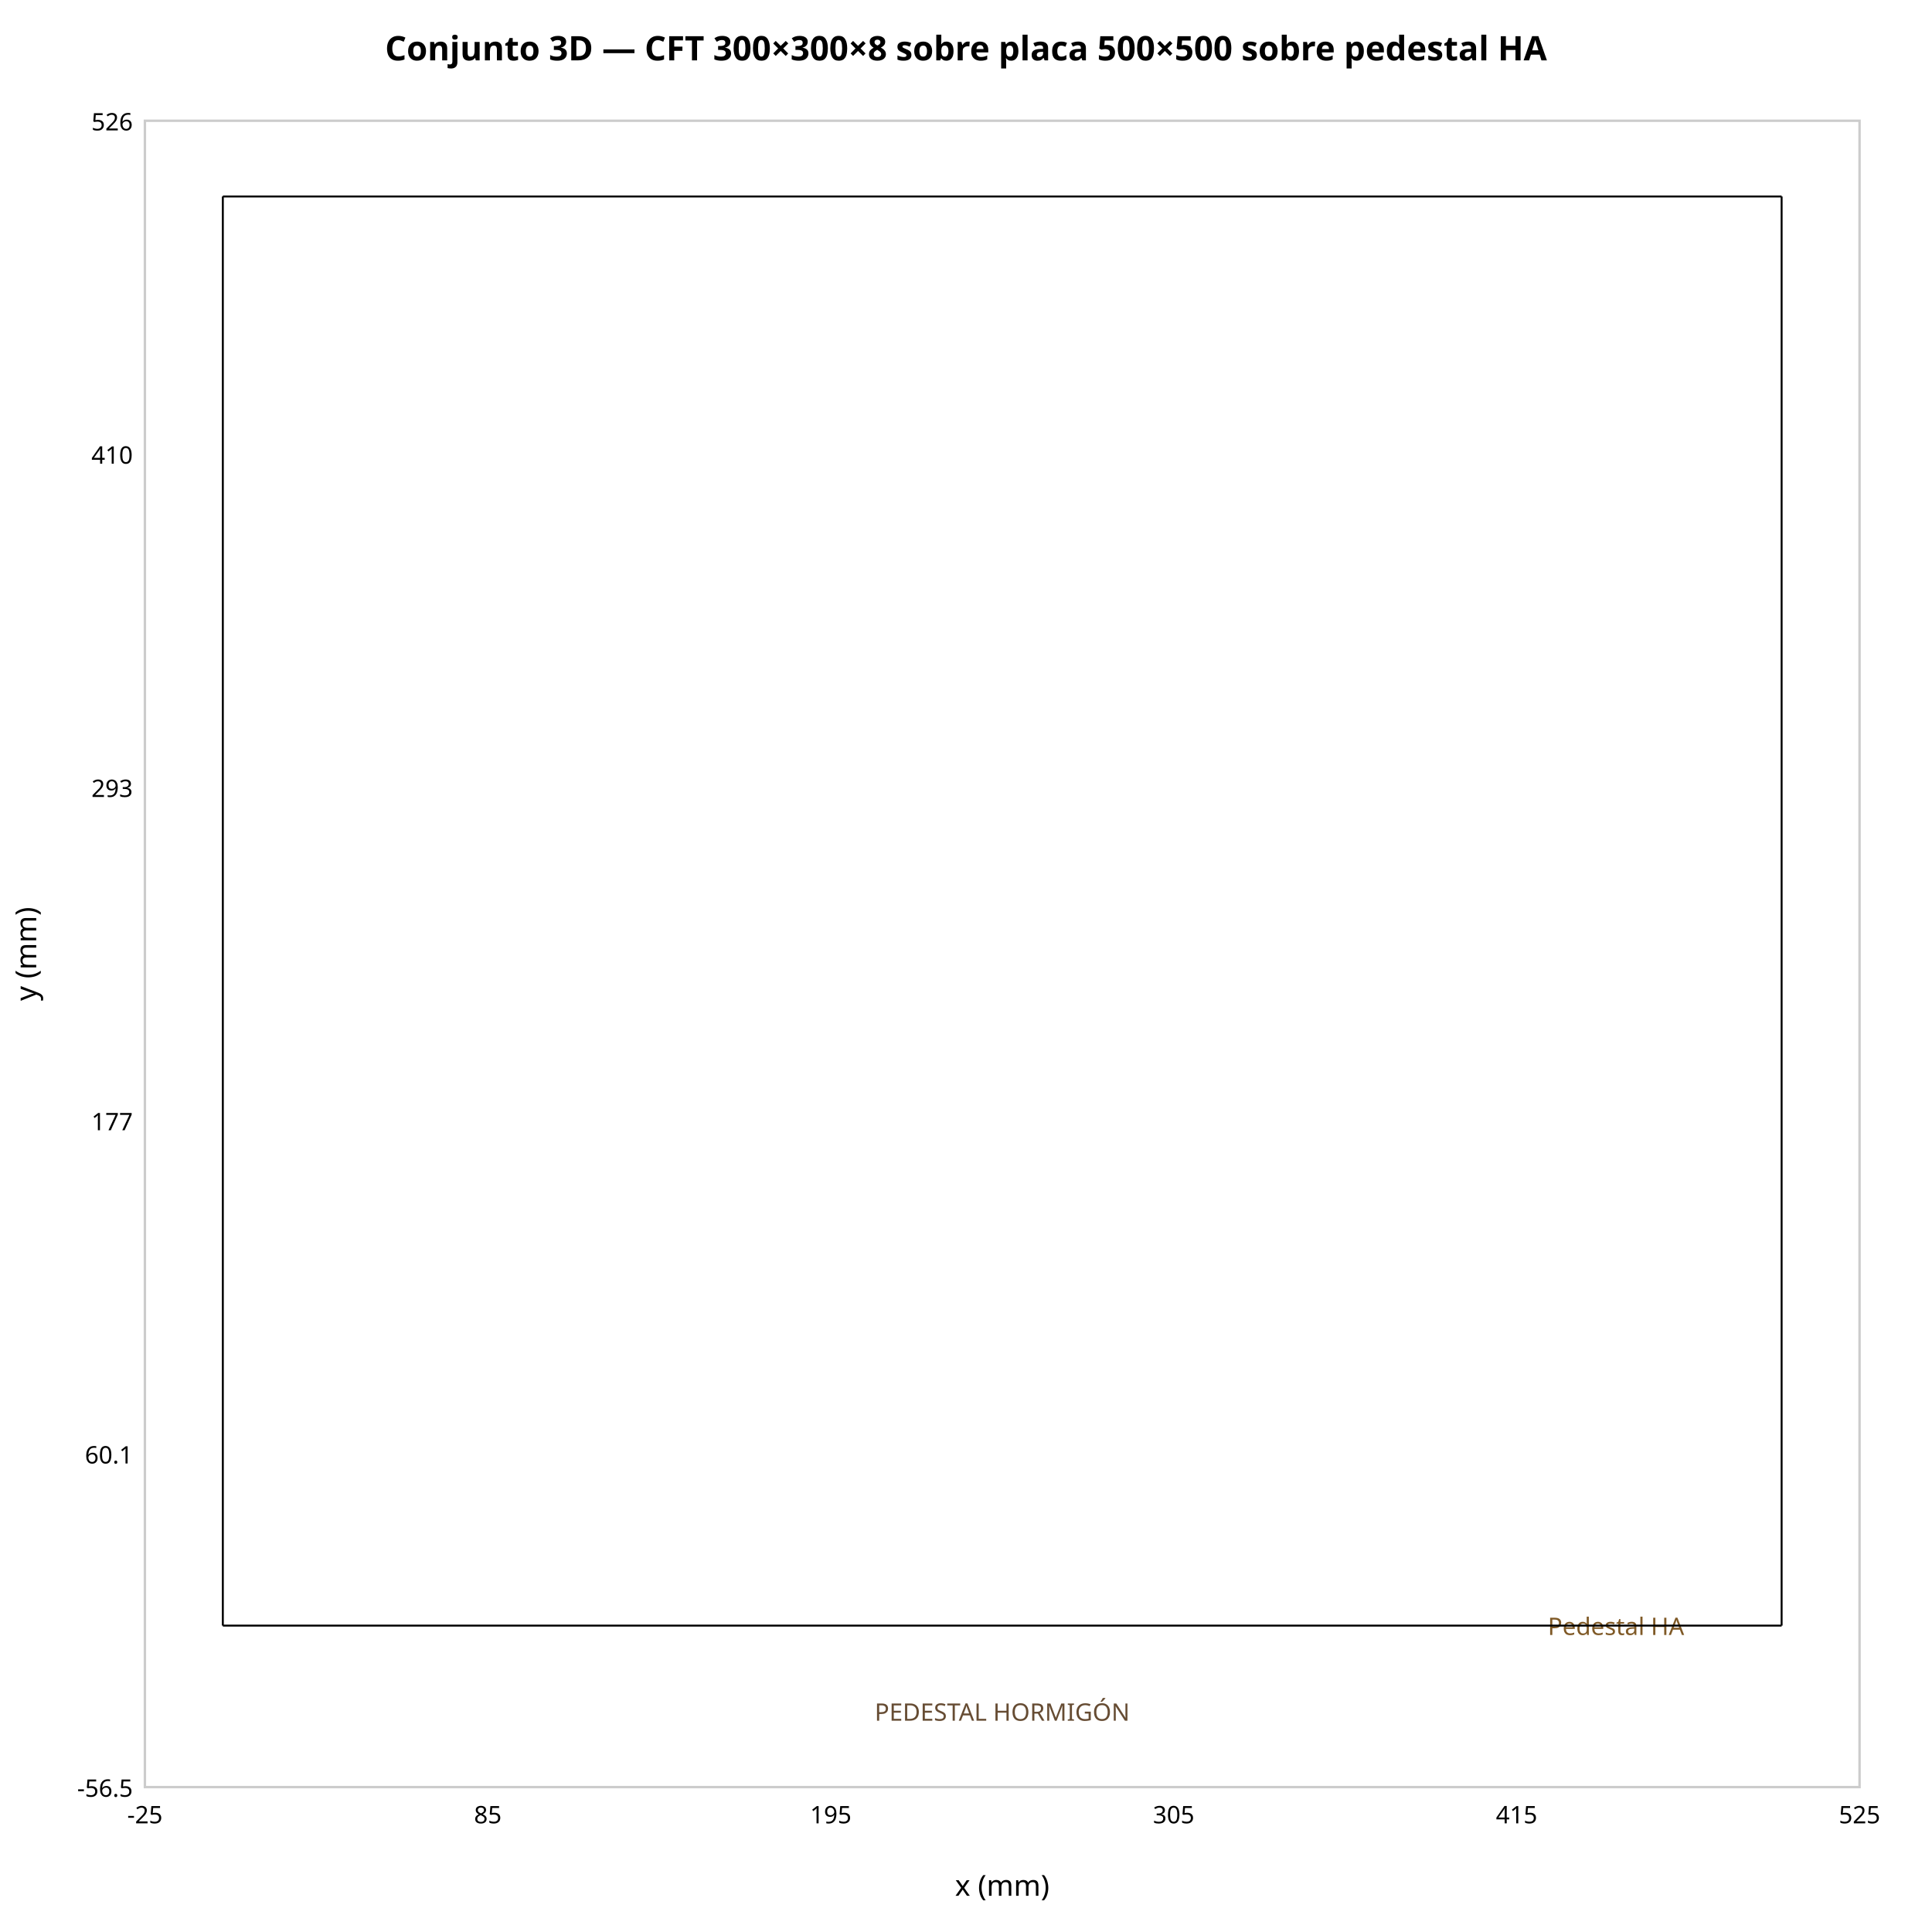
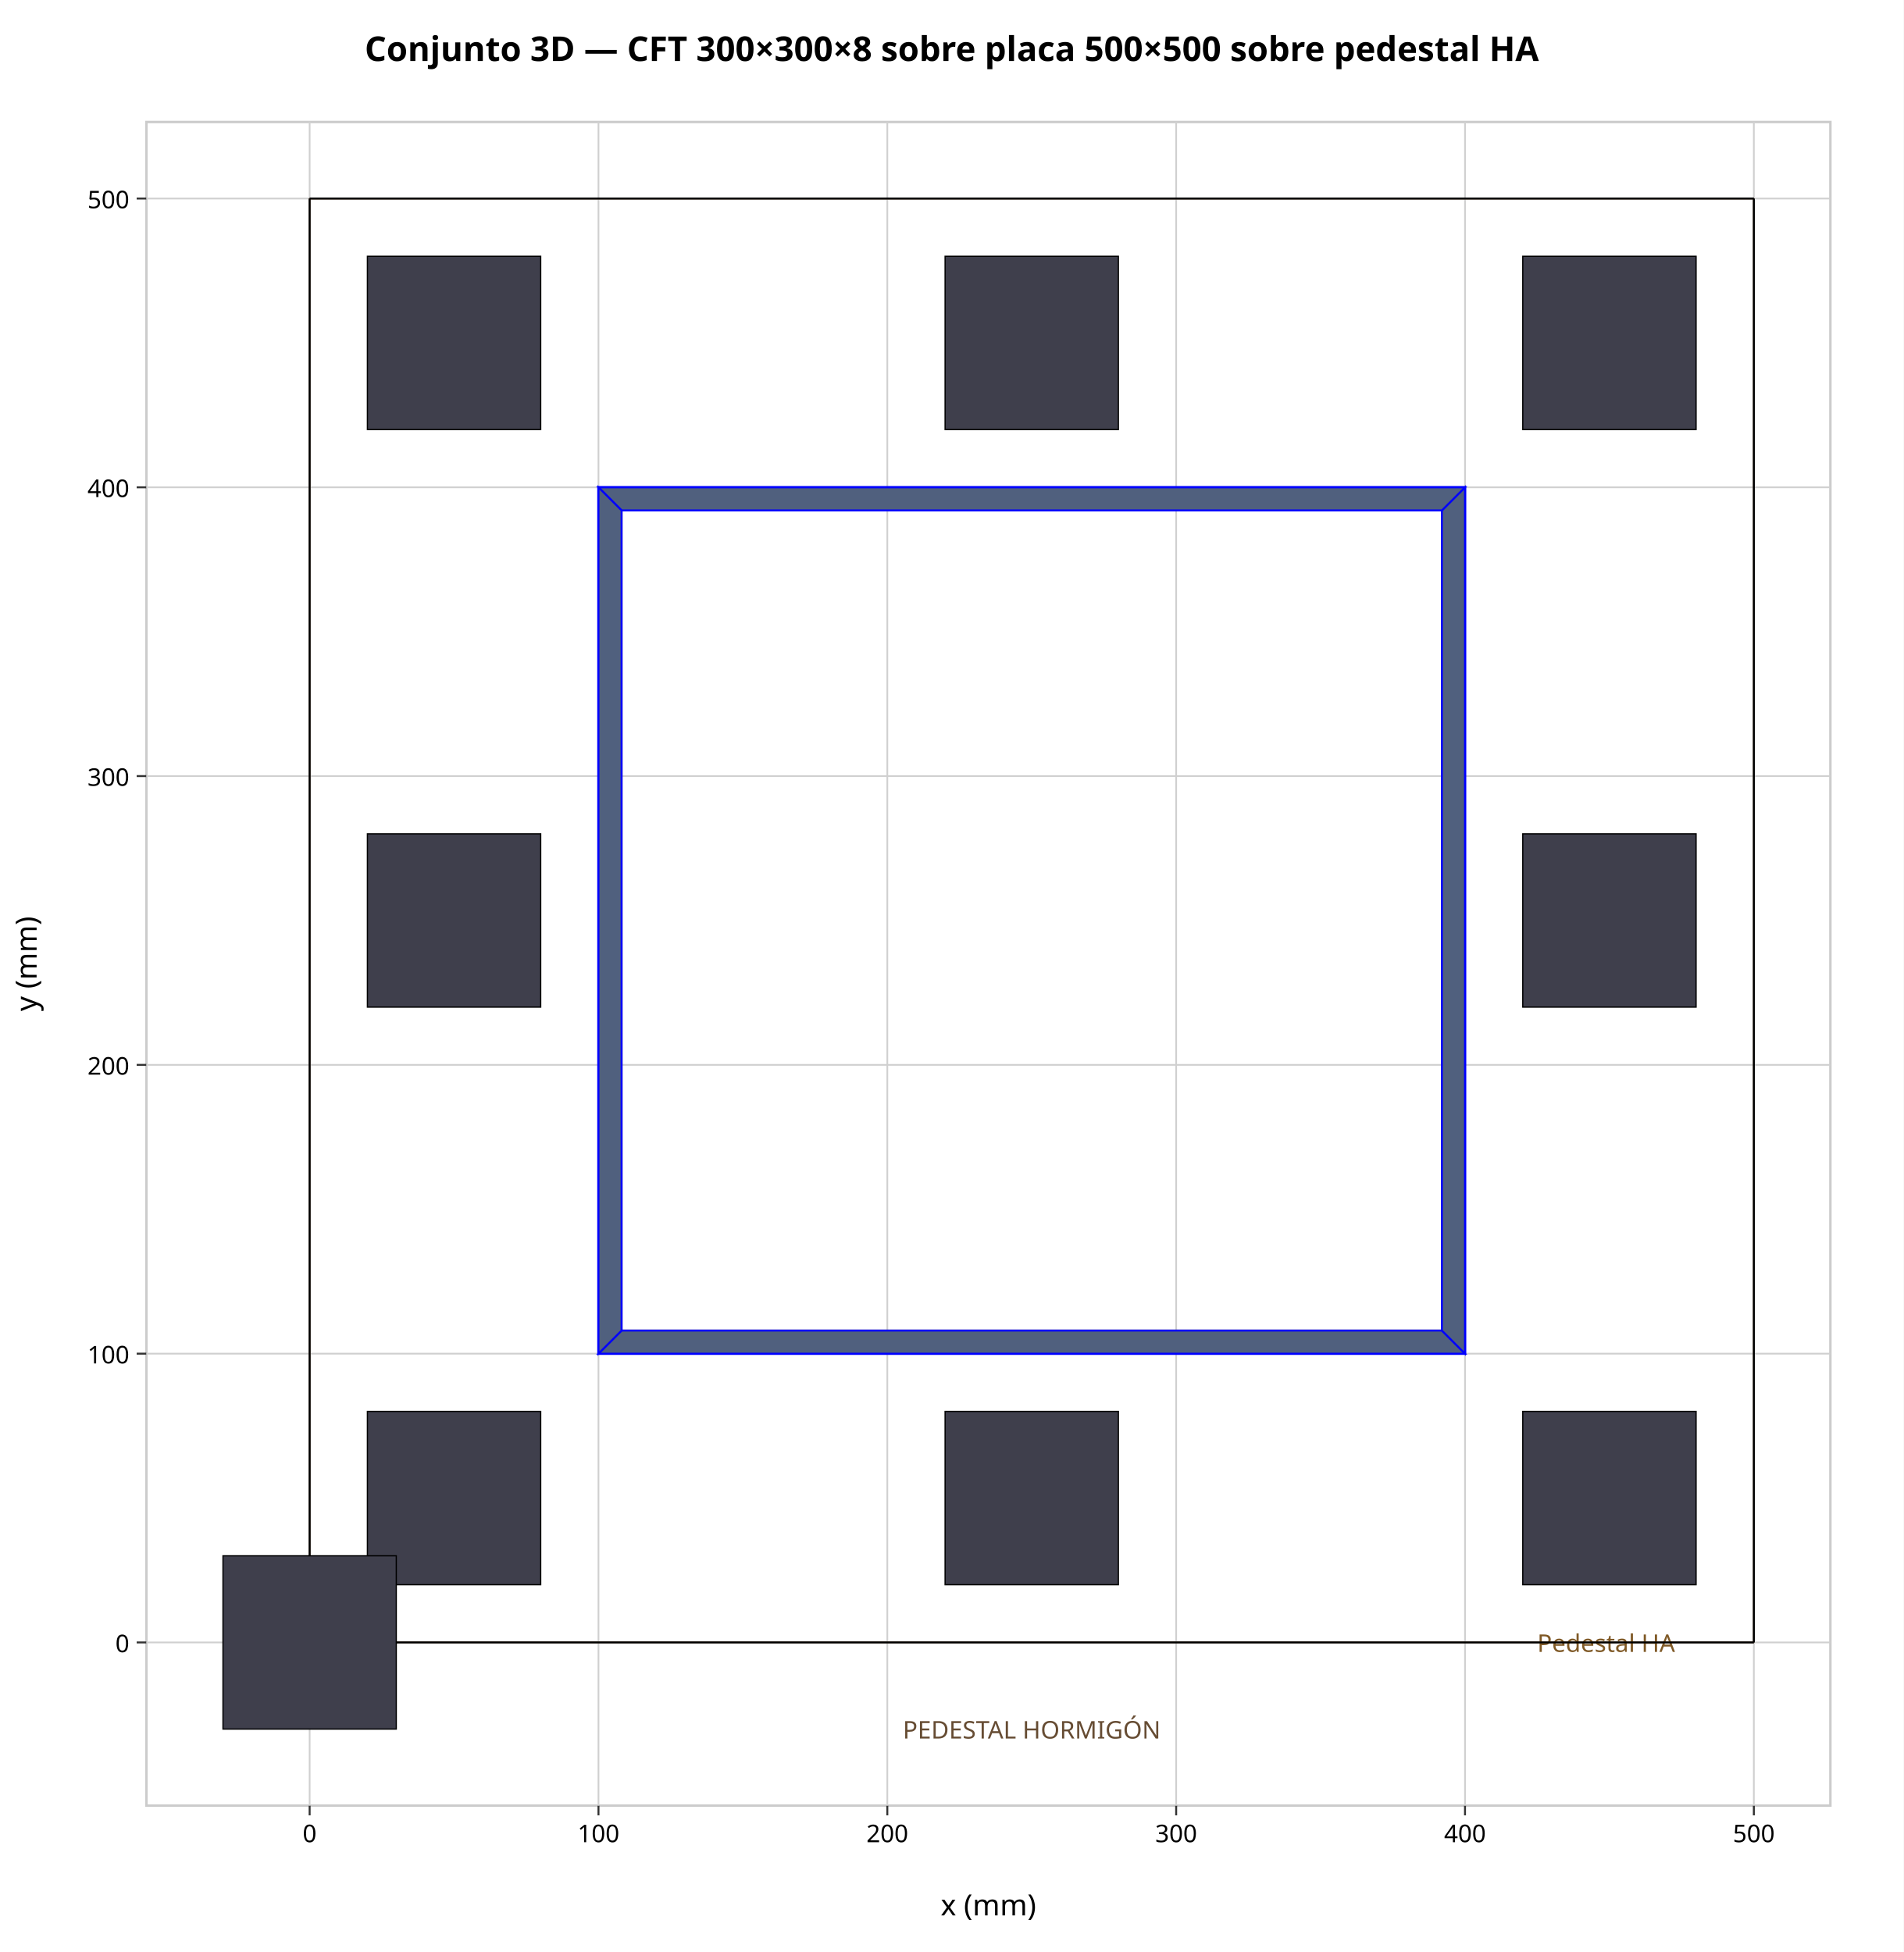
- <svg xmlns="http://www.w3.org/2000/svg" width="800" height="800" viewBox="0 0 800 800">
-   <rect x="0" y="0" width="800" height="800" fill="white" />
-   <rect x="60" y="50" width="710" height="690" fill="none" stroke="#ccc" />
-   <text x="400" y="25" text-anchor="middle" font-family="sans-serif" font-size="14" font-weight="bold">Conjunto 3D — CFT 300×300×8 sobre placa 500×500 sobre pedestal HA</text>
-   <text x="415" y="785" text-anchor="middle" font-family="sans-serif" font-size="12">x (mm)</text>
+ <svg xmlns="http://www.w3.org/2000/svg" width="780" height="800" viewBox="0 0 780 800">
+   <rect x="0" y="0" width="780" height="800" fill="white" />
+   <rect x="60" y="50" width="690" height="690" fill="none" stroke="#ccc" />
+   <text x="390" y="25" text-anchor="middle" font-family="sans-serif" font-size="14" font-weight="bold">Conjunto 3D — CFT 300×300×8 sobre placa 500×500 sobre pedestal HA</text>
+   <text x="405" y="785" text-anchor="middle" font-family="sans-serif" font-size="12">x (mm)</text>
  <text x="15" y="395" text-anchor="middle" font-family="sans-serif" font-size="12" transform="rotate(-90 15 395)">y (mm)</text>
-   <text x="60" y="755" text-anchor="middle" font-family="sans-serif" font-size="10">-25</text>
-   <text x="55" y="744" text-anchor="end" font-family="sans-serif" font-size="10">-56.5</text>
-   <text x="202" y="755" text-anchor="middle" font-family="sans-serif" font-size="10">85</text>
-   <text x="55" y="606" text-anchor="end" font-family="sans-serif" font-size="10">60.1</text>
-   <text x="344" y="755" text-anchor="middle" font-family="sans-serif" font-size="10">195</text>
-   <text x="55" y="468" text-anchor="end" font-family="sans-serif" font-size="10">177</text>
-   <text x="486" y="755" text-anchor="middle" font-family="sans-serif" font-size="10">305</text>
-   <text x="55" y="330" text-anchor="end" font-family="sans-serif" font-size="10">293</text>
-   <text x="628" y="755" text-anchor="middle" font-family="sans-serif" font-size="10">415</text>
-   <text x="55" y="192" text-anchor="end" font-family="sans-serif" font-size="10">410</text>
-   <text x="770" y="755" text-anchor="middle" font-family="sans-serif" font-size="10">525</text>
-   <text x="55" y="54" text-anchor="end" font-family="sans-serif" font-size="10">526</text>
+   <text x="126.87" y="755" text-anchor="middle" font-family="sans-serif" font-size="10">0</text>
+   <line x1="126.87" y1="740" x2="126.87" y2="744" stroke="#333" stroke-width="0.8" />
+   <line x1="126.87" y1="50" x2="126.87" y2="740" stroke="#d0d0d0" stroke-width="0.7" />
+   <text x="245.223" y="755" text-anchor="middle" font-family="sans-serif" font-size="10">100</text>
+   <line x1="245.223" y1="740" x2="245.223" y2="744" stroke="#333" stroke-width="0.8" />
+   <line x1="245.223" y1="50" x2="245.223" y2="740" stroke="#d0d0d0" stroke-width="0.7" />
+   <text x="363.576" y="755" text-anchor="middle" font-family="sans-serif" font-size="10">200</text>
+   <line x1="363.576" y1="740" x2="363.576" y2="744" stroke="#333" stroke-width="0.8" />
+   <line x1="363.576" y1="50" x2="363.576" y2="740" stroke="#d0d0d0" stroke-width="0.7" />
+   <text x="481.93" y="755" text-anchor="middle" font-family="sans-serif" font-size="10">300</text>
+   <line x1="481.93" y1="740" x2="481.93" y2="744" stroke="#333" stroke-width="0.8" />
+   <line x1="481.93" y1="50" x2="481.93" y2="740" stroke="#d0d0d0" stroke-width="0.7" />
+   <text x="600.283" y="755" text-anchor="middle" font-family="sans-serif" font-size="10">400</text>
+   <line x1="600.283" y1="740" x2="600.283" y2="744" stroke="#333" stroke-width="0.8" />
+   <line x1="600.283" y1="50" x2="600.283" y2="740" stroke="#d0d0d0" stroke-width="0.7" />
+   <text x="718.636" y="755" text-anchor="middle" font-family="sans-serif" font-size="10">500</text>
+   <line x1="718.636" y1="740" x2="718.636" y2="744" stroke="#333" stroke-width="0.8" />
+   <line x1="718.636" y1="50" x2="718.636" y2="740" stroke="#d0d0d0" stroke-width="0.7" />
+   <text x="53" y="677.13" text-anchor="end" font-family="sans-serif" font-size="10">0</text>
+   <line x1="56" y1="673.13" x2="60" y2="673.13" stroke="#333" stroke-width="0.8" />
+   <line x1="60" y1="673.13" x2="750" y2="673.13" stroke="#d0d0d0" stroke-width="0.7" />
+   <text x="53" y="558.777" text-anchor="end" font-family="sans-serif" font-size="10">100</text>
+   <line x1="56" y1="554.777" x2="60" y2="554.777" stroke="#333" stroke-width="0.8" />
+   <line x1="60" y1="554.777" x2="750" y2="554.777" stroke="#d0d0d0" stroke-width="0.7" />
+   <text x="53" y="440.424" text-anchor="end" font-family="sans-serif" font-size="10">200</text>
+   <line x1="56" y1="436.424" x2="60" y2="436.424" stroke="#333" stroke-width="0.8" />
+   <line x1="60" y1="436.424" x2="750" y2="436.424" stroke="#d0d0d0" stroke-width="0.7" />
+   <text x="53" y="322.07" text-anchor="end" font-family="sans-serif" font-size="10">300</text>
+   <line x1="56" y1="318.07" x2="60" y2="318.07" stroke="#333" stroke-width="0.8" />
+   <line x1="60" y1="318.07" x2="750" y2="318.07" stroke="#d0d0d0" stroke-width="0.7" />
+   <text x="53" y="203.717" text-anchor="end" font-family="sans-serif" font-size="10">400</text>
+   <line x1="56" y1="199.717" x2="60" y2="199.717" stroke="#333" stroke-width="0.8" />
+   <line x1="60" y1="199.717" x2="750" y2="199.717" stroke="#d0d0d0" stroke-width="0.7" />
+   <text x="53" y="85.364" text-anchor="end" font-family="sans-serif" font-size="10">500</text>
+   <line x1="56" y1="81.364" x2="60" y2="81.364" stroke="#333" stroke-width="0.8" />
+   <line x1="60" y1="81.364" x2="750" y2="81.364" stroke="#d0d0d0" stroke-width="0.7" />
  <defs>
    <clipPath id="plot">
-       <rect x="60" y="50" width="710" height="690" />
+       <rect x="60" y="50" width="690" height="690" />
    </clipPath>
  </defs>
  <g clip-path="url(#plot)">
-     <text x="640.91" y="673.13" fill="rgb(127,89,38)" font-family="sans-serif" font-size="10" text-anchor="start" dominant-baseline="central">Pedestal HA</text>
-     <polygon points="92.27,673.13 737.73,673.13 737.73,673.13 92.27,673.13" fill="rgb(89,107,140)" fill-opacity="1" stroke="black" stroke-width="0.8" />
-     <polygon points="737.73,673.13 737.73,81.36 737.73,81.36 737.73,673.13" fill="rgb(89,107,140)" fill-opacity="1" stroke="black" stroke-width="0.8" />
-     <polygon points="737.73,81.36 92.27,81.36 92.27,81.36 737.73,81.36" fill="rgb(89,107,140)" fill-opacity="1" stroke="black" stroke-width="0.8" />
-     <polygon points="92.27,81.36 92.27,673.13 92.27,673.13 92.27,81.36" fill="rgb(89,107,140)" fill-opacity="1" stroke="black" stroke-width="0.8" />
-     <text x="415.00" y="708.64" fill="rgb(102,76,51)" font-family="sans-serif" font-size="10" text-anchor="middle" dominant-baseline="central">PEDESTAL HORMIGÓN</text>
+     <polygon points="126.87,673.13 718.64,673.13 718.64,673.13 126.87,673.13" fill="rgb(209,204,183)" fill-opacity="0.9" stroke="rgb(153,127,102)" stroke-width="0.8" />
+     <polygon points="718.64,673.13 718.64,81.36 718.64,81.36 718.64,673.13" fill="rgb(209,204,183)" fill-opacity="0.9" stroke="rgb(153,127,102)" stroke-width="0.8" />
+     <polygon points="718.64,81.36 126.87,81.36 126.87,81.36 718.64,81.36" fill="rgb(209,204,183)" fill-opacity="0.9" stroke="rgb(153,127,102)" stroke-width="0.8" />
+     <polygon points="126.87,81.36 126.87,673.13 126.87,673.13 126.87,81.36" fill="rgb(209,204,183)" fill-opacity="0.9" stroke="rgb(153,127,102)" stroke-width="0.8" />
+     <text x="629.87" y="673.13" fill="rgb(127,89,38)" font-family="sans-serif" font-size="10" text-anchor="start" dominant-baseline="central">Pedestal HA</text>
+     <polygon points="126.87,673.13 718.64,673.13 718.64,673.13 126.87,673.13" fill="rgb(89,107,140)" fill-opacity="1" stroke="#000000" stroke-width="0.8" />
+     <polygon points="718.64,673.13 718.64,81.36 718.64,81.36 718.64,673.13" fill="rgb(89,107,140)" fill-opacity="1" stroke="#000000" stroke-width="0.8" />
+     <polygon points="718.64,81.36 126.87,81.36 126.87,81.36 718.64,81.36" fill="rgb(89,107,140)" fill-opacity="1" stroke="#000000" stroke-width="0.8" />
+     <polygon points="126.87,81.36 126.87,673.13 126.87,673.13 126.87,81.36" fill="rgb(89,107,140)" fill-opacity="1" stroke="#000000" stroke-width="0.8" />
+     <polygon points="197.88,613.95 196.98,609.42 196.98,609.42 197.88,613.95" fill="rgb(45,45,45)" fill-opacity="1" stroke="rgb(45,45,45)" stroke-width="0.7" />
+     <polygon points="196.98,609.42 194.42,605.58 194.42,605.58 196.98,609.42" fill="rgb(45,45,45)" fill-opacity="1" stroke="rgb(45,45,45)" stroke-width="0.7" />
+     <polygon points="194.42,605.58 190.58,603.02 190.58,603.02 194.42,605.58" fill="rgb(45,45,45)" fill-opacity="1" stroke="rgb(45,45,45)" stroke-width="0.7" />
+     <polygon points="190.58,603.02 186.05,602.12 186.05,602.12 190.58,603.02" fill="rgb(45,45,45)" fill-opacity="1" stroke="rgb(45,45,45)" stroke-width="0.7" />
+     <polygon points="186.05,602.12 181.52,603.02 181.52,603.02 186.05,602.12" fill="rgb(45,45,45)" fill-opacity="1" stroke="rgb(45,45,45)" stroke-width="0.7" />
+     <polygon points="181.52,603.02 177.68,605.58 177.68,605.58 181.52,603.02" fill="rgb(45,45,45)" fill-opacity="1" stroke="rgb(45,45,45)" stroke-width="0.7" />
+     <polygon points="177.68,605.58 175.11,609.42 175.11,609.42 177.68,605.58" fill="rgb(45,45,45)" fill-opacity="1" stroke="rgb(45,45,45)" stroke-width="0.7" />
+     <polygon points="175.11,609.42 174.21,613.95 174.21,613.95 175.11,609.42" fill="rgb(45,45,45)" fill-opacity="1" stroke="rgb(45,45,45)" stroke-width="0.7" />
+     <polygon points="174.21,613.95 175.11,618.48 175.11,618.48 174.21,613.95" fill="rgb(45,45,45)" fill-opacity="1" stroke="rgb(45,45,45)" stroke-width="0.7" />
+     <polygon points="175.11,618.48 177.68,622.32 177.68,622.32 175.11,618.48" fill="rgb(45,45,45)" fill-opacity="1" stroke="rgb(45,45,45)" stroke-width="0.7" />
+     <polygon points="177.68,622.32 181.52,624.89 181.52,624.89 177.68,622.32" fill="rgb(45,45,45)" fill-opacity="1" stroke="rgb(45,45,45)" stroke-width="0.7" />
+     <polygon points="181.52,624.89 186.05,625.79 186.05,625.79 181.52,624.89" fill="rgb(45,45,45)" fill-opacity="1" stroke="rgb(45,45,45)" stroke-width="0.7" />
+     <polygon points="186.05,625.79 190.58,624.89 190.58,624.89 186.05,625.79" fill="rgb(45,45,45)" fill-opacity="1" stroke="rgb(45,45,45)" stroke-width="0.7" />
+     <polygon points="190.58,624.89 194.42,622.32 194.42,622.32 190.58,624.89" fill="rgb(45,45,45)" fill-opacity="1" stroke="rgb(45,45,45)" stroke-width="0.7" />
+     <polygon points="194.42,622.32 196.98,618.48 196.98,618.48 194.42,622.32" fill="rgb(45,45,45)" fill-opacity="1" stroke="rgb(45,45,45)" stroke-width="0.7" />
+     <polygon points="196.98,618.48 197.88,613.95 197.88,613.95 196.98,618.48" fill="rgb(45,45,45)" fill-opacity="1" stroke="rgb(45,45,45)" stroke-width="0.7" />
+     <polygon points="206.17,613.95 196.11,596.53 175.99,596.53 165.93,613.95 175.99,631.38 196.11,631.38" fill="rgb(127,127,140)" fill-opacity="1" stroke="#000000" stroke-width="0.5" />
+     <polygon points="150.54,649.46 221.55,649.46 221.55,578.45 150.54,578.45" fill="rgb(63,63,76)" fill-opacity="1" stroke="#000000" stroke-width="0.5" />
+     <polygon points="434.59,613.95 433.69,609.42 433.69,609.42 434.59,613.95" fill="rgb(45,45,45)" fill-opacity="1" stroke="rgb(45,45,45)" stroke-width="0.7" />
+     <polygon points="433.69,609.42 431.12,605.58 431.12,605.58 433.69,609.42" fill="rgb(45,45,45)" fill-opacity="1" stroke="rgb(45,45,45)" stroke-width="0.7" />
+     <polygon points="431.12,605.58 427.28,603.02 427.28,603.02 431.12,605.58" fill="rgb(45,45,45)" fill-opacity="1" stroke="rgb(45,45,45)" stroke-width="0.7" />
+     <polygon points="427.28,603.02 422.75,602.12 422.75,602.12 427.28,603.02" fill="rgb(45,45,45)" fill-opacity="1" stroke="rgb(45,45,45)" stroke-width="0.7" />
+     <polygon points="422.75,602.12 418.22,603.02 418.22,603.02 422.75,602.12" fill="rgb(45,45,45)" fill-opacity="1" stroke="rgb(45,45,45)" stroke-width="0.7" />
+     <polygon points="418.22,603.02 414.38,605.58 414.38,605.58 418.22,603.02" fill="rgb(45,45,45)" fill-opacity="1" stroke="rgb(45,45,45)" stroke-width="0.7" />
+     <polygon points="414.38,605.58 411.82,609.42 411.82,609.42 414.38,605.58" fill="rgb(45,45,45)" fill-opacity="1" stroke="rgb(45,45,45)" stroke-width="0.7" />
+     <polygon points="411.82,609.42 410.92,613.95 410.92,613.95 411.82,609.42" fill="rgb(45,45,45)" fill-opacity="1" stroke="rgb(45,45,45)" stroke-width="0.7" />
+     <polygon points="410.92,613.95 411.82,618.48 411.82,618.48 410.92,613.95" fill="rgb(45,45,45)" fill-opacity="1" stroke="rgb(45,45,45)" stroke-width="0.7" />
+     <polygon points="411.82,618.48 414.38,622.32 414.38,622.32 411.82,618.48" fill="rgb(45,45,45)" fill-opacity="1" stroke="rgb(45,45,45)" stroke-width="0.7" />
+     <polygon points="414.38,622.32 418.22,624.89 418.22,624.89 414.38,622.32" fill="rgb(45,45,45)" fill-opacity="1" stroke="rgb(45,45,45)" stroke-width="0.7" />
+     <polygon points="418.22,624.89 422.75,625.79 422.75,625.79 418.22,624.89" fill="rgb(45,45,45)" fill-opacity="1" stroke="rgb(45,45,45)" stroke-width="0.7" />
+     <polygon points="422.75,625.79 427.28,624.89 427.28,624.89 422.75,625.79" fill="rgb(45,45,45)" fill-opacity="1" stroke="rgb(45,45,45)" stroke-width="0.7" />
+     <polygon points="427.28,624.89 431.12,622.32 431.12,622.32 427.28,624.89" fill="rgb(45,45,45)" fill-opacity="1" stroke="rgb(45,45,45)" stroke-width="0.7" />
+     <polygon points="431.12,622.32 433.69,618.48 433.69,618.48 431.12,622.32" fill="rgb(45,45,45)" fill-opacity="1" stroke="rgb(45,45,45)" stroke-width="0.7" />
+     <polygon points="433.69,618.48 434.59,613.95 434.59,613.95 433.69,618.48" fill="rgb(45,45,45)" fill-opacity="1" stroke="rgb(45,45,45)" stroke-width="0.7" />
+     <polygon points="442.87,613.95 432.81,596.53 412.69,596.53 402.63,613.95 412.69,631.38 432.81,631.38" fill="rgb(127,127,140)" fill-opacity="1" stroke="#000000" stroke-width="0.5" />
+     <polygon points="387.25,649.46 458.26,649.46 458.26,578.45 387.25,578.45" fill="rgb(63,63,76)" fill-opacity="1" stroke="#000000" stroke-width="0.5" />
+     <polygon points="671.30,377.25 670.39,372.72 670.39,372.72 671.30,377.25" fill="rgb(45,45,45)" fill-opacity="1" stroke="rgb(45,45,45)" stroke-width="0.7" />
+     <polygon points="670.39,372.72 667.83,368.88 667.83,368.88 670.39,372.72" fill="rgb(45,45,45)" fill-opacity="1" stroke="rgb(45,45,45)" stroke-width="0.7" />
+     <polygon points="667.83,368.88 663.99,366.31 663.99,366.31 667.83,368.88" fill="rgb(45,45,45)" fill-opacity="1" stroke="rgb(45,45,45)" stroke-width="0.7" />
+     <polygon points="663.99,366.31 659.46,365.41 659.46,365.41 663.99,366.31" fill="rgb(45,45,45)" fill-opacity="1" stroke="rgb(45,45,45)" stroke-width="0.7" />
+     <polygon points="659.46,365.41 654.93,366.31 654.93,366.31 659.46,365.41" fill="rgb(45,45,45)" fill-opacity="1" stroke="rgb(45,45,45)" stroke-width="0.7" />
+     <polygon points="654.93,366.31 651.09,368.88 651.09,368.88 654.93,366.31" fill="rgb(45,45,45)" fill-opacity="1" stroke="rgb(45,45,45)" stroke-width="0.7" />
+     <polygon points="651.09,368.88 648.53,372.72 648.53,372.72 651.09,368.88" fill="rgb(45,45,45)" fill-opacity="1" stroke="rgb(45,45,45)" stroke-width="0.7" />
+     <polygon points="648.53,372.72 647.62,377.25 647.62,377.25 648.53,372.72" fill="rgb(45,45,45)" fill-opacity="1" stroke="rgb(45,45,45)" stroke-width="0.7" />
+     <polygon points="647.62,377.25 648.53,381.78 648.53,381.78 647.62,377.25" fill="rgb(45,45,45)" fill-opacity="1" stroke="rgb(45,45,45)" stroke-width="0.7" />
+     <polygon points="648.53,381.78 651.09,385.62 651.09,385.62 648.53,381.78" fill="rgb(45,45,45)" fill-opacity="1" stroke="rgb(45,45,45)" stroke-width="0.7" />
+     <polygon points="651.09,385.62 654.93,388.18 654.93,388.18 651.09,385.62" fill="rgb(45,45,45)" fill-opacity="1" stroke="rgb(45,45,45)" stroke-width="0.7" />
+     <polygon points="654.93,388.18 659.46,389.08 659.46,389.08 654.93,388.18" fill="rgb(45,45,45)" fill-opacity="1" stroke="rgb(45,45,45)" stroke-width="0.7" />
+     <polygon points="659.46,389.08 663.99,388.18 663.99,388.18 659.46,389.08" fill="rgb(45,45,45)" fill-opacity="1" stroke="rgb(45,45,45)" stroke-width="0.7" />
+     <polygon points="663.99,388.18 667.83,385.62 667.83,385.62 663.99,388.18" fill="rgb(45,45,45)" fill-opacity="1" stroke="rgb(45,45,45)" stroke-width="0.7" />
+     <polygon points="667.83,385.62 670.39,381.78 670.39,381.78 667.83,385.62" fill="rgb(45,45,45)" fill-opacity="1" stroke="rgb(45,45,45)" stroke-width="0.7" />
+     <polygon points="670.39,381.78 671.30,377.25 671.30,377.25 670.39,381.78" fill="rgb(45,45,45)" fill-opacity="1" stroke="rgb(45,45,45)" stroke-width="0.7" />
+     <polygon points="679.58,377.25 669.52,359.82 649.40,359.82 639.34,377.25 649.40,394.67 669.52,394.67" fill="rgb(127,127,140)" fill-opacity="1" stroke="#000000" stroke-width="0.5" />
+     <polygon points="623.95,412.75 694.97,412.75 694.97,341.74 623.95,341.74" fill="rgb(63,63,76)" fill-opacity="1" stroke="#000000" stroke-width="0.5" />
+     <polygon points="197.88,377.25 196.98,372.72 196.98,372.72 197.88,377.25" fill="rgb(45,45,45)" fill-opacity="1" stroke="rgb(45,45,45)" stroke-width="0.7" />
+     <polygon points="196.98,372.72 194.42,368.88 194.42,368.88 196.98,372.72" fill="rgb(45,45,45)" fill-opacity="1" stroke="rgb(45,45,45)" stroke-width="0.7" />
+     <polygon points="194.42,368.88 190.58,366.31 190.58,366.31 194.42,368.88" fill="rgb(45,45,45)" fill-opacity="1" stroke="rgb(45,45,45)" stroke-width="0.7" />
+     <polygon points="190.58,366.31 186.05,365.41 186.05,365.41 190.58,366.31" fill="rgb(45,45,45)" fill-opacity="1" stroke="rgb(45,45,45)" stroke-width="0.7" />
+     <polygon points="186.05,365.41 181.52,366.31 181.52,366.31 186.05,365.41" fill="rgb(45,45,45)" fill-opacity="1" stroke="rgb(45,45,45)" stroke-width="0.7" />
+     <polygon points="181.52,366.31 177.68,368.88 177.68,368.88 181.52,366.31" fill="rgb(45,45,45)" fill-opacity="1" stroke="rgb(45,45,45)" stroke-width="0.7" />
+     <polygon points="177.68,368.88 175.11,372.72 175.11,372.72 177.68,368.88" fill="rgb(45,45,45)" fill-opacity="1" stroke="rgb(45,45,45)" stroke-width="0.7" />
+     <polygon points="175.11,372.72 174.21,377.25 174.21,377.25 175.11,372.72" fill="rgb(45,45,45)" fill-opacity="1" stroke="rgb(45,45,45)" stroke-width="0.7" />
+     <polygon points="174.21,377.25 175.11,381.78 175.11,381.78 174.21,377.25" fill="rgb(45,45,45)" fill-opacity="1" stroke="rgb(45,45,45)" stroke-width="0.7" />
+     <polygon points="175.11,381.78 177.68,385.62 177.68,385.62 175.11,381.78" fill="rgb(45,45,45)" fill-opacity="1" stroke="rgb(45,45,45)" stroke-width="0.7" />
+     <polygon points="177.68,385.62 181.52,388.18 181.52,388.18 177.68,385.62" fill="rgb(45,45,45)" fill-opacity="1" stroke="rgb(45,45,45)" stroke-width="0.7" />
+     <polygon points="181.52,388.18 186.05,389.08 186.05,389.08 181.52,388.18" fill="rgb(45,45,45)" fill-opacity="1" stroke="rgb(45,45,45)" stroke-width="0.7" />
+     <polygon points="186.05,389.08 190.58,388.18 190.58,388.18 186.05,389.08" fill="rgb(45,45,45)" fill-opacity="1" stroke="rgb(45,45,45)" stroke-width="0.7" />
+     <polygon points="190.58,388.18 194.42,385.62 194.42,385.62 190.58,388.18" fill="rgb(45,45,45)" fill-opacity="1" stroke="rgb(45,45,45)" stroke-width="0.7" />
+     <polygon points="194.42,385.62 196.98,381.78 196.98,381.78 194.42,385.62" fill="rgb(45,45,45)" fill-opacity="1" stroke="rgb(45,45,45)" stroke-width="0.7" />
+     <polygon points="196.98,381.78 197.88,377.25 197.88,377.25 196.98,381.78" fill="rgb(45,45,45)" fill-opacity="1" stroke="rgb(45,45,45)" stroke-width="0.7" />
+     <polygon points="206.17,377.25 196.11,359.82 175.99,359.82 165.93,377.25 175.99,394.67 196.11,394.67" fill="rgb(127,127,140)" fill-opacity="1" stroke="#000000" stroke-width="0.5" />
+     <polygon points="150.54,412.75 221.55,412.75 221.55,341.74 150.54,341.74" fill="rgb(63,63,76)" fill-opacity="1" stroke="#000000" stroke-width="0.5" />
+     <polygon points="434.59,140.54 433.69,136.01 433.69,136.01 434.59,140.54" fill="rgb(45,45,45)" fill-opacity="1" stroke="rgb(45,45,45)" stroke-width="0.7" />
+     <polygon points="433.69,136.01 431.12,132.17 431.12,132.17 433.69,136.01" fill="rgb(45,45,45)" fill-opacity="1" stroke="rgb(45,45,45)" stroke-width="0.7" />
+     <polygon points="431.12,132.17 427.28,129.61 427.28,129.61 431.12,132.17" fill="rgb(45,45,45)" fill-opacity="1" stroke="rgb(45,45,45)" stroke-width="0.7" />
+     <polygon points="427.28,129.61 422.75,128.70 422.75,128.70 427.28,129.61" fill="rgb(45,45,45)" fill-opacity="1" stroke="rgb(45,45,45)" stroke-width="0.7" />
+     <polygon points="422.75,128.70 418.22,129.61 418.22,129.61 422.75,128.70" fill="rgb(45,45,45)" fill-opacity="1" stroke="rgb(45,45,45)" stroke-width="0.7" />
+     <polygon points="418.22,129.61 414.38,132.17 414.38,132.17 418.22,129.61" fill="rgb(45,45,45)" fill-opacity="1" stroke="rgb(45,45,45)" stroke-width="0.7" />
+     <polygon points="414.38,132.17 411.82,136.01 411.82,136.01 414.38,132.17" fill="rgb(45,45,45)" fill-opacity="1" stroke="rgb(45,45,45)" stroke-width="0.7" />
+     <polygon points="411.82,136.01 410.92,140.54 410.92,140.54 411.82,136.01" fill="rgb(45,45,45)" fill-opacity="1" stroke="rgb(45,45,45)" stroke-width="0.7" />
+     <polygon points="410.92,140.54 411.82,145.07 411.82,145.07 410.92,140.54" fill="rgb(45,45,45)" fill-opacity="1" stroke="rgb(45,45,45)" stroke-width="0.7" />
+     <polygon points="411.82,145.07 414.38,148.91 414.38,148.91 411.82,145.07" fill="rgb(45,45,45)" fill-opacity="1" stroke="rgb(45,45,45)" stroke-width="0.7" />
+     <polygon points="414.38,148.91 418.22,151.47 418.22,151.47 414.38,148.91" fill="rgb(45,45,45)" fill-opacity="1" stroke="rgb(45,45,45)" stroke-width="0.7" />
+     <polygon points="418.22,151.47 422.75,152.38 422.75,152.38 418.22,151.47" fill="rgb(45,45,45)" fill-opacity="1" stroke="rgb(45,45,45)" stroke-width="0.7" />
+     <polygon points="422.75,152.38 427.28,151.47 427.28,151.47 422.75,152.38" fill="rgb(45,45,45)" fill-opacity="1" stroke="rgb(45,45,45)" stroke-width="0.7" />
+     <polygon points="427.28,151.47 431.12,148.91 431.12,148.91 427.28,151.47" fill="rgb(45,45,45)" fill-opacity="1" stroke="rgb(45,45,45)" stroke-width="0.7" />
+     <polygon points="431.12,148.91 433.69,145.07 433.69,145.07 431.12,148.91" fill="rgb(45,45,45)" fill-opacity="1" stroke="rgb(45,45,45)" stroke-width="0.7" />
+     <polygon points="433.69,145.07 434.59,140.54 434.59,140.54 433.69,145.07" fill="rgb(45,45,45)" fill-opacity="1" stroke="rgb(45,45,45)" stroke-width="0.7" />
+     <polygon points="442.87,140.54 432.81,123.12 412.69,123.12 402.63,140.54 412.69,157.96 432.81,157.96" fill="rgb(127,127,140)" fill-opacity="1" stroke="#000000" stroke-width="0.5" />
+     <polygon points="387.25,176.05 458.26,176.05 458.26,105.03 387.25,105.03" fill="rgb(63,63,76)" fill-opacity="1" stroke="#000000" stroke-width="0.5" />
+     <polygon points="671.30,140.54 670.39,136.01 670.39,136.01 671.30,140.54" fill="rgb(45,45,45)" fill-opacity="1" stroke="rgb(45,45,45)" stroke-width="0.7" />
+     <polygon points="670.39,136.01 667.83,132.17 667.83,132.17 670.39,136.01" fill="rgb(45,45,45)" fill-opacity="1" stroke="rgb(45,45,45)" stroke-width="0.7" />
+     <polygon points="667.83,132.17 663.99,129.61 663.99,129.61 667.83,132.17" fill="rgb(45,45,45)" fill-opacity="1" stroke="rgb(45,45,45)" stroke-width="0.7" />
+     <polygon points="663.99,129.61 659.46,128.70 659.46,128.70 663.99,129.61" fill="rgb(45,45,45)" fill-opacity="1" stroke="rgb(45,45,45)" stroke-width="0.7" />
+     <polygon points="659.46,128.70 654.93,129.61 654.93,129.61 659.46,128.70" fill="rgb(45,45,45)" fill-opacity="1" stroke="rgb(45,45,45)" stroke-width="0.7" />
+     <polygon points="654.93,129.61 651.09,132.17 651.09,132.17 654.93,129.61" fill="rgb(45,45,45)" fill-opacity="1" stroke="rgb(45,45,45)" stroke-width="0.7" />
+     <polygon points="651.09,132.17 648.53,136.01 648.53,136.01 651.09,132.17" fill="rgb(45,45,45)" fill-opacity="1" stroke="rgb(45,45,45)" stroke-width="0.7" />
+     <polygon points="648.53,136.01 647.62,140.54 647.62,140.54 648.53,136.01" fill="rgb(45,45,45)" fill-opacity="1" stroke="rgb(45,45,45)" stroke-width="0.7" />
+     <polygon points="647.62,140.54 648.53,145.07 648.53,145.07 647.62,140.54" fill="rgb(45,45,45)" fill-opacity="1" stroke="rgb(45,45,45)" stroke-width="0.7" />
+     <polygon points="648.53,145.07 651.09,148.91 651.09,148.91 648.53,145.07" fill="rgb(45,45,45)" fill-opacity="1" stroke="rgb(45,45,45)" stroke-width="0.7" />
+     <polygon points="651.09,148.91 654.93,151.47 654.93,151.47 651.09,148.91" fill="rgb(45,45,45)" fill-opacity="1" stroke="rgb(45,45,45)" stroke-width="0.7" />
+     <polygon points="654.93,151.47 659.46,152.38 659.46,152.38 654.93,151.47" fill="rgb(45,45,45)" fill-opacity="1" stroke="rgb(45,45,45)" stroke-width="0.7" />
+     <polygon points="659.46,152.38 663.99,151.47 663.99,151.47 659.46,152.38" fill="rgb(45,45,45)" fill-opacity="1" stroke="rgb(45,45,45)" stroke-width="0.7" />
+     <polygon points="663.99,151.47 667.83,148.91 667.83,148.91 663.99,151.47" fill="rgb(45,45,45)" fill-opacity="1" stroke="rgb(45,45,45)" stroke-width="0.7" />
+     <polygon points="667.83,148.91 670.39,145.07 670.39,145.07 667.83,148.91" fill="rgb(45,45,45)" fill-opacity="1" stroke="rgb(45,45,45)" stroke-width="0.7" />
+     <polygon points="670.39,145.07 671.30,140.54 671.30,140.54 670.39,145.07" fill="rgb(45,45,45)" fill-opacity="1" stroke="rgb(45,45,45)" stroke-width="0.7" />
+     <polygon points="679.58,140.54 669.52,123.12 649.40,123.12 639.34,140.54 649.40,157.96 669.52,157.96" fill="rgb(127,127,140)" fill-opacity="1" stroke="#000000" stroke-width="0.5" />
+     <polygon points="623.95,176.05 694.97,176.05 694.97,105.03 623.95,105.03" fill="rgb(63,63,76)" fill-opacity="1" stroke="#000000" stroke-width="0.5" />
+     <polygon points="197.88,140.54 196.98,136.01 196.98,136.01 197.88,140.54" fill="rgb(45,45,45)" fill-opacity="1" stroke="rgb(45,45,45)" stroke-width="0.7" />
+     <polygon points="196.98,136.01 194.42,132.17 194.42,132.17 196.98,136.01" fill="rgb(45,45,45)" fill-opacity="1" stroke="rgb(45,45,45)" stroke-width="0.7" />
+     <polygon points="194.42,132.17 190.58,129.61 190.58,129.61 194.42,132.17" fill="rgb(45,45,45)" fill-opacity="1" stroke="rgb(45,45,45)" stroke-width="0.7" />
+     <polygon points="190.58,129.61 186.05,128.70 186.05,128.70 190.58,129.61" fill="rgb(45,45,45)" fill-opacity="1" stroke="rgb(45,45,45)" stroke-width="0.7" />
+     <polygon points="186.05,128.70 181.52,129.61 181.52,129.61 186.05,128.70" fill="rgb(45,45,45)" fill-opacity="1" stroke="rgb(45,45,45)" stroke-width="0.7" />
+     <polygon points="181.52,129.61 177.68,132.17 177.68,132.17 181.52,129.61" fill="rgb(45,45,45)" fill-opacity="1" stroke="rgb(45,45,45)" stroke-width="0.7" />
+     <polygon points="177.68,132.17 175.11,136.01 175.11,136.01 177.68,132.17" fill="rgb(45,45,45)" fill-opacity="1" stroke="rgb(45,45,45)" stroke-width="0.7" />
+     <polygon points="175.11,136.01 174.21,140.54 174.21,140.54 175.11,136.01" fill="rgb(45,45,45)" fill-opacity="1" stroke="rgb(45,45,45)" stroke-width="0.7" />
+     <polygon points="174.21,140.54 175.11,145.07 175.11,145.07 174.21,140.54" fill="rgb(45,45,45)" fill-opacity="1" stroke="rgb(45,45,45)" stroke-width="0.7" />
+     <polygon points="175.11,145.07 177.68,148.91 177.68,148.91 175.11,145.07" fill="rgb(45,45,45)" fill-opacity="1" stroke="rgb(45,45,45)" stroke-width="0.7" />
+     <polygon points="177.68,148.91 181.52,151.47 181.52,151.47 177.68,148.91" fill="rgb(45,45,45)" fill-opacity="1" stroke="rgb(45,45,45)" stroke-width="0.7" />
+     <polygon points="181.52,151.47 186.05,152.38 186.05,152.38 181.52,151.47" fill="rgb(45,45,45)" fill-opacity="1" stroke="rgb(45,45,45)" stroke-width="0.7" />
+     <polygon points="186.05,152.38 190.58,151.47 190.58,151.47 186.05,152.38" fill="rgb(45,45,45)" fill-opacity="1" stroke="rgb(45,45,45)" stroke-width="0.7" />
+     <polygon points="190.58,151.47 194.42,148.91 194.42,148.91 190.58,151.47" fill="rgb(45,45,45)" fill-opacity="1" stroke="rgb(45,45,45)" stroke-width="0.7" />
+     <polygon points="194.42,148.91 196.98,145.07 196.98,145.07 194.42,148.91" fill="rgb(45,45,45)" fill-opacity="1" stroke="rgb(45,45,45)" stroke-width="0.7" />
+     <polygon points="196.98,145.07 197.88,140.54 197.88,140.54 196.98,145.07" fill="rgb(45,45,45)" fill-opacity="1" stroke="rgb(45,45,45)" stroke-width="0.7" />
+     <polygon points="206.17,140.54 196.11,123.12 175.99,123.12 165.93,140.54 175.99,157.96 196.11,157.96" fill="rgb(127,127,140)" fill-opacity="1" stroke="#000000" stroke-width="0.5" />
+     <polygon points="150.54,176.05 221.55,176.05 221.55,105.03 150.54,105.03" fill="rgb(63,63,76)" fill-opacity="1" stroke="#000000" stroke-width="0.5" />
+     <polygon points="671.30,613.95 670.39,609.42 670.39,609.42 671.30,613.95" fill="rgb(45,45,45)" fill-opacity="1" stroke="rgb(45,45,45)" stroke-width="0.7" />
+     <polygon points="670.39,609.42 667.83,605.58 667.83,605.58 670.39,609.42" fill="rgb(45,45,45)" fill-opacity="1" stroke="rgb(45,45,45)" stroke-width="0.7" />
+     <polygon points="667.83,605.58 663.99,603.02 663.99,603.02 667.83,605.58" fill="rgb(45,45,45)" fill-opacity="1" stroke="rgb(45,45,45)" stroke-width="0.7" />
+     <polygon points="663.99,603.02 659.46,602.12 659.46,602.12 663.99,603.02" fill="rgb(45,45,45)" fill-opacity="1" stroke="rgb(45,45,45)" stroke-width="0.7" />
+     <polygon points="659.46,602.12 654.93,603.02 654.93,603.02 659.46,602.12" fill="rgb(45,45,45)" fill-opacity="1" stroke="rgb(45,45,45)" stroke-width="0.7" />
+     <polygon points="654.93,603.02 651.09,605.58 651.09,605.58 654.93,603.02" fill="rgb(45,45,45)" fill-opacity="1" stroke="rgb(45,45,45)" stroke-width="0.7" />
+     <polygon points="651.09,605.58 648.53,609.42 648.53,609.42 651.09,605.58" fill="rgb(45,45,45)" fill-opacity="1" stroke="rgb(45,45,45)" stroke-width="0.7" />
+     <polygon points="648.53,609.42 647.62,613.95 647.62,613.95 648.53,609.42" fill="rgb(45,45,45)" fill-opacity="1" stroke="rgb(45,45,45)" stroke-width="0.7" />
+     <polygon points="647.62,613.95 648.53,618.48 648.53,618.48 647.62,613.95" fill="rgb(45,45,45)" fill-opacity="1" stroke="rgb(45,45,45)" stroke-width="0.7" />
+     <polygon points="648.53,618.48 651.09,622.32 651.09,622.32 648.53,618.48" fill="rgb(45,45,45)" fill-opacity="1" stroke="rgb(45,45,45)" stroke-width="0.7" />
+     <polygon points="651.09,622.32 654.93,624.89 654.93,624.89 651.09,622.32" fill="rgb(45,45,45)" fill-opacity="1" stroke="rgb(45,45,45)" stroke-width="0.7" />
+     <polygon points="654.93,624.89 659.46,625.79 659.46,625.79 654.93,624.89" fill="rgb(45,45,45)" fill-opacity="1" stroke="rgb(45,45,45)" stroke-width="0.7" />
+     <polygon points="659.46,625.79 663.99,624.89 663.99,624.89 659.46,625.79" fill="rgb(45,45,45)" fill-opacity="1" stroke="rgb(45,45,45)" stroke-width="0.7" />
+     <polygon points="663.99,624.89 667.83,622.32 667.83,622.32 663.99,624.89" fill="rgb(45,45,45)" fill-opacity="1" stroke="rgb(45,45,45)" stroke-width="0.7" />
+     <polygon points="667.83,622.32 670.39,618.48 670.39,618.48 667.83,622.32" fill="rgb(45,45,45)" fill-opacity="1" stroke="rgb(45,45,45)" stroke-width="0.7" />
+     <polygon points="670.39,618.48 671.30,613.95 671.30,613.95 670.39,618.48" fill="rgb(45,45,45)" fill-opacity="1" stroke="rgb(45,45,45)" stroke-width="0.7" />
+     <polygon points="679.58,613.95 669.52,596.53 649.40,596.53 639.34,613.95 649.40,631.38 669.52,631.38" fill="rgb(127,127,140)" fill-opacity="1" stroke="#000000" stroke-width="0.5" />
+     <polygon points="623.95,649.46 694.97,649.46 694.97,578.45 623.95,578.45" fill="rgb(63,63,76)" fill-opacity="1" stroke="#000000" stroke-width="0.5" />
+     <polygon points="138.70,673.13 137.80,668.60 137.80,668.60 138.70,673.13" fill="rgb(45,45,45)" fill-opacity="1" stroke="rgb(45,45,45)" stroke-width="0.7" />
+     <polygon points="137.80,668.60 135.24,664.76 135.24,664.76 137.80,668.60" fill="rgb(45,45,45)" fill-opacity="1" stroke="rgb(45,45,45)" stroke-width="0.7" />
+     <polygon points="135.24,664.76 131.40,662.20 131.40,662.20 135.24,664.76" fill="rgb(45,45,45)" fill-opacity="1" stroke="rgb(45,45,45)" stroke-width="0.7" />
+     <polygon points="131.40,662.20 126.87,661.30 126.87,661.30 131.40,662.20" fill="rgb(45,45,45)" fill-opacity="1" stroke="rgb(45,45,45)" stroke-width="0.7" />
+     <polygon points="126.87,661.30 122.34,662.20 122.34,662.20 126.87,661.30" fill="rgb(45,45,45)" fill-opacity="1" stroke="rgb(45,45,45)" stroke-width="0.7" />
+     <polygon points="122.34,662.20 118.50,664.76 118.50,664.76 122.34,662.20" fill="rgb(45,45,45)" fill-opacity="1" stroke="rgb(45,45,45)" stroke-width="0.7" />
+     <polygon points="118.50,664.76 115.94,668.60 115.94,668.60 118.50,664.76" fill="rgb(45,45,45)" fill-opacity="1" stroke="rgb(45,45,45)" stroke-width="0.7" />
+     <polygon points="115.94,668.60 115.03,673.13 115.03,673.13 115.94,668.60" fill="rgb(45,45,45)" fill-opacity="1" stroke="rgb(45,45,45)" stroke-width="0.7" />
+     <polygon points="115.03,673.13 115.94,677.66 115.94,677.66 115.03,673.13" fill="rgb(45,45,45)" fill-opacity="1" stroke="rgb(45,45,45)" stroke-width="0.7" />
+     <polygon points="115.94,677.66 118.50,681.50 118.50,681.50 115.94,677.66" fill="rgb(45,45,45)" fill-opacity="1" stroke="rgb(45,45,45)" stroke-width="0.7" />
+     <polygon points="118.50,681.50 122.34,684.06 122.34,684.06 118.50,681.50" fill="rgb(45,45,45)" fill-opacity="1" stroke="rgb(45,45,45)" stroke-width="0.7" />
+     <polygon points="122.34,684.06 126.87,684.97 126.87,684.97 122.34,684.06" fill="rgb(45,45,45)" fill-opacity="1" stroke="rgb(45,45,45)" stroke-width="0.7" />
+     <polygon points="126.87,684.97 131.40,684.06 131.40,684.06 126.87,684.97" fill="rgb(45,45,45)" fill-opacity="1" stroke="rgb(45,45,45)" stroke-width="0.7" />
+     <polygon points="131.40,684.06 135.24,681.50 135.24,681.50 131.40,684.06" fill="rgb(45,45,45)" fill-opacity="1" stroke="rgb(45,45,45)" stroke-width="0.7" />
+     <polygon points="135.24,681.50 137.80,677.66 137.80,677.66 135.24,681.50" fill="rgb(45,45,45)" fill-opacity="1" stroke="rgb(45,45,45)" stroke-width="0.7" />
+     <polygon points="137.80,677.66 138.70,673.13 138.70,673.13 137.80,677.66" fill="rgb(45,45,45)" fill-opacity="1" stroke="rgb(45,45,45)" stroke-width="0.7" />
+     <polygon points="146.99,673.13 136.93,655.71 116.81,655.71 106.75,673.13 116.81,690.55 136.93,690.55" fill="rgb(127,127,140)" fill-opacity="1" stroke="#000000" stroke-width="0.5" />
+     <polygon points="91.36,708.64 162.38,708.64 162.38,637.62 91.36,637.62" fill="rgb(63,63,76)" fill-opacity="1" stroke="#000000" stroke-width="0.5" />
+     <polygon points="254.69,545.31 590.81,545.31 590.81,545.31 254.69,545.31" fill="rgb(198,183,153)" fill-opacity="1" stroke="rgb(127,102,76)" stroke-width="0.8" />
+     <polygon points="590.81,545.31 590.81,209.19 590.81,209.19 590.81,545.31" fill="rgb(198,183,153)" fill-opacity="1" stroke="rgb(127,102,76)" stroke-width="0.8" />
+     <polygon points="590.81,209.19 254.69,209.19 254.69,209.19 590.81,209.19" fill="rgb(198,183,153)" fill-opacity="1" stroke="rgb(127,102,76)" stroke-width="0.8" />
+     <polygon points="254.69,209.19 254.69,545.31 254.69,545.31 254.69,209.19" fill="rgb(198,183,153)" fill-opacity="1" stroke="rgb(127,102,76)" stroke-width="0.8" />
+     <polygon points="245.22,554.78 600.28,554.78 600.28,554.78 245.22,554.78" fill="rgb(89,107,140)" fill-opacity="1" stroke="#0000FF" stroke-width="1" />
+     <polygon points="600.28,554.78 600.28,199.72 600.28,199.72 600.28,554.78" fill="rgb(89,107,140)" fill-opacity="1" stroke="#0000FF" stroke-width="1" />
+     <polygon points="600.28,199.72 245.22,199.72 245.22,199.72 600.28,199.72" fill="rgb(89,107,140)" fill-opacity="1" stroke="#0000FF" stroke-width="1" />
+     <polygon points="245.22,199.72 245.22,554.78 245.22,554.78 245.22,199.72" fill="rgb(89,107,140)" fill-opacity="1" stroke="#0000FF" stroke-width="1" />
+     <polygon points="245.22,554.78 600.28,554.78 590.81,545.31 254.69,545.31" fill="rgb(80,96,126)" fill-opacity="1" stroke="#0000FF" stroke-width="0.8" />
+     <polygon points="600.28,554.78 600.28,199.72 590.81,209.19 590.81,545.31" fill="rgb(80,96,126)" fill-opacity="1" stroke="#0000FF" stroke-width="0.8" />
+     <polygon points="600.28,199.72 245.22,199.72 254.69,209.19 590.81,209.19" fill="rgb(80,96,126)" fill-opacity="1" stroke="#0000FF" stroke-width="0.8" />
+     <polygon points="245.22,199.72 245.22,554.78 254.69,545.31 254.69,209.19" fill="rgb(80,96,126)" fill-opacity="1" stroke="#0000FF" stroke-width="0.8" />
+     <text x="422.75" y="708.64" fill="rgb(102,76,51)" font-family="sans-serif" font-size="10" text-anchor="middle" dominant-baseline="central">PEDESTAL HORMIGÓN</text>
  </g>
</svg>
